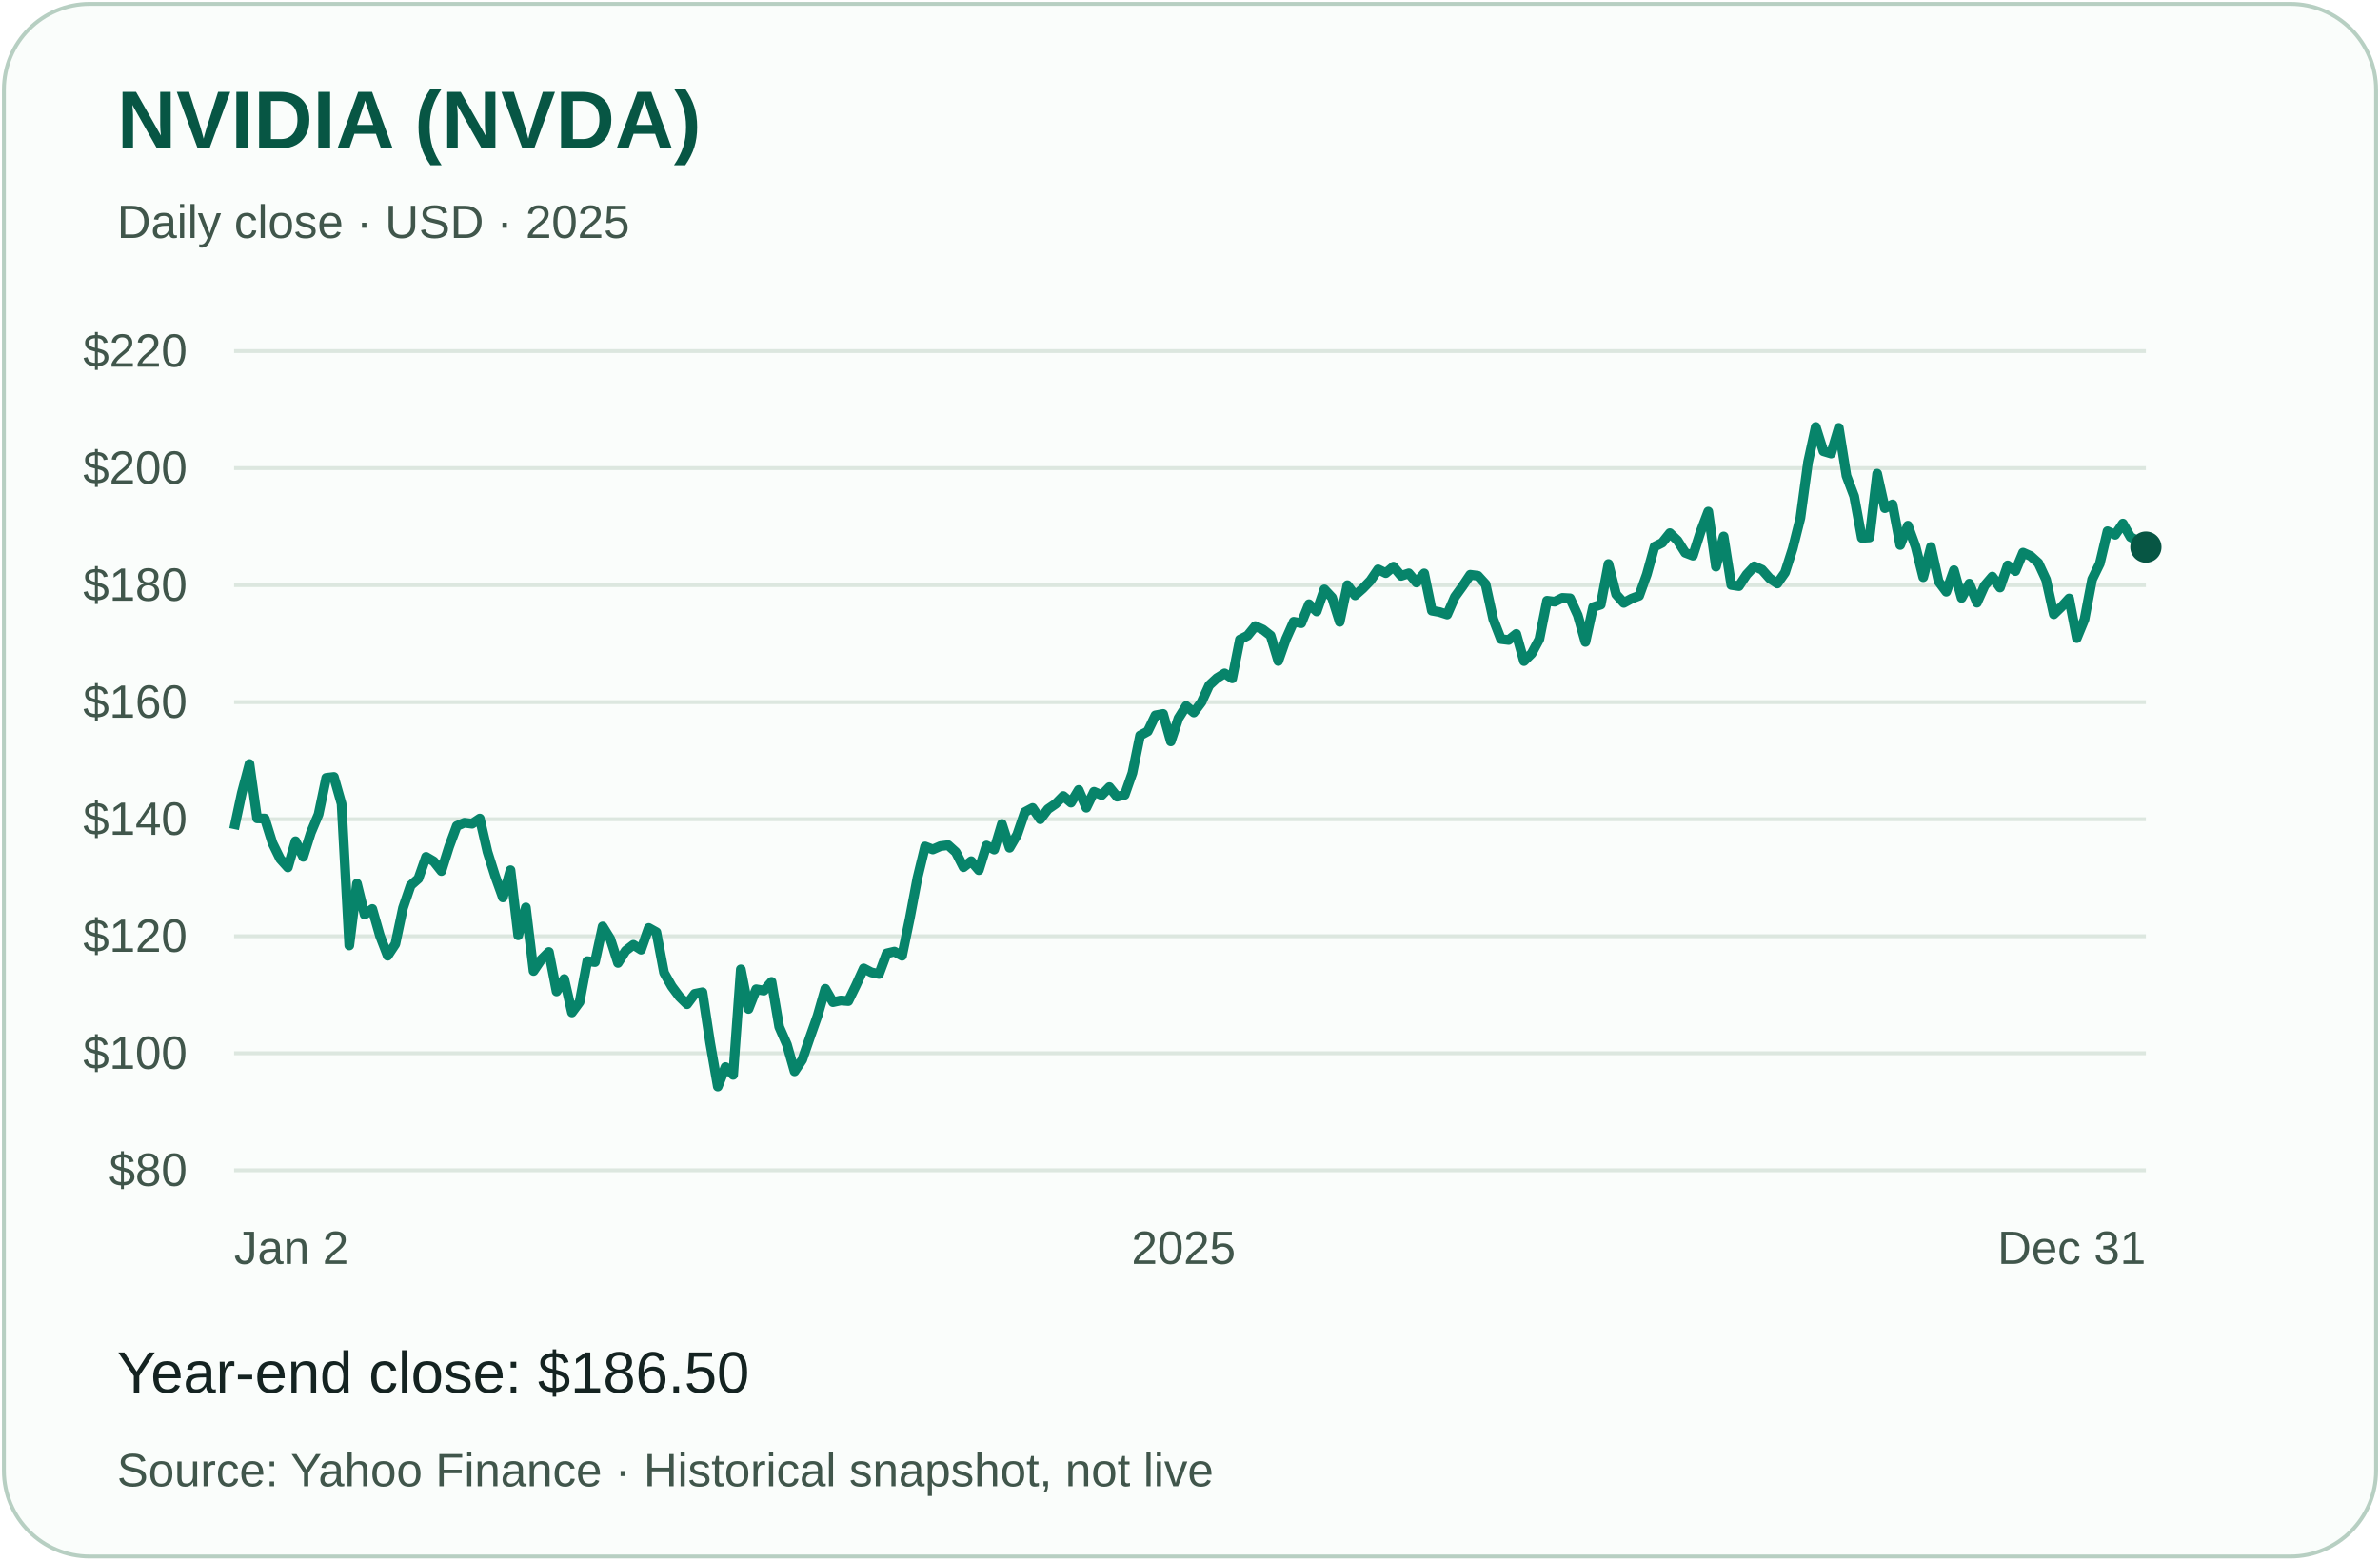
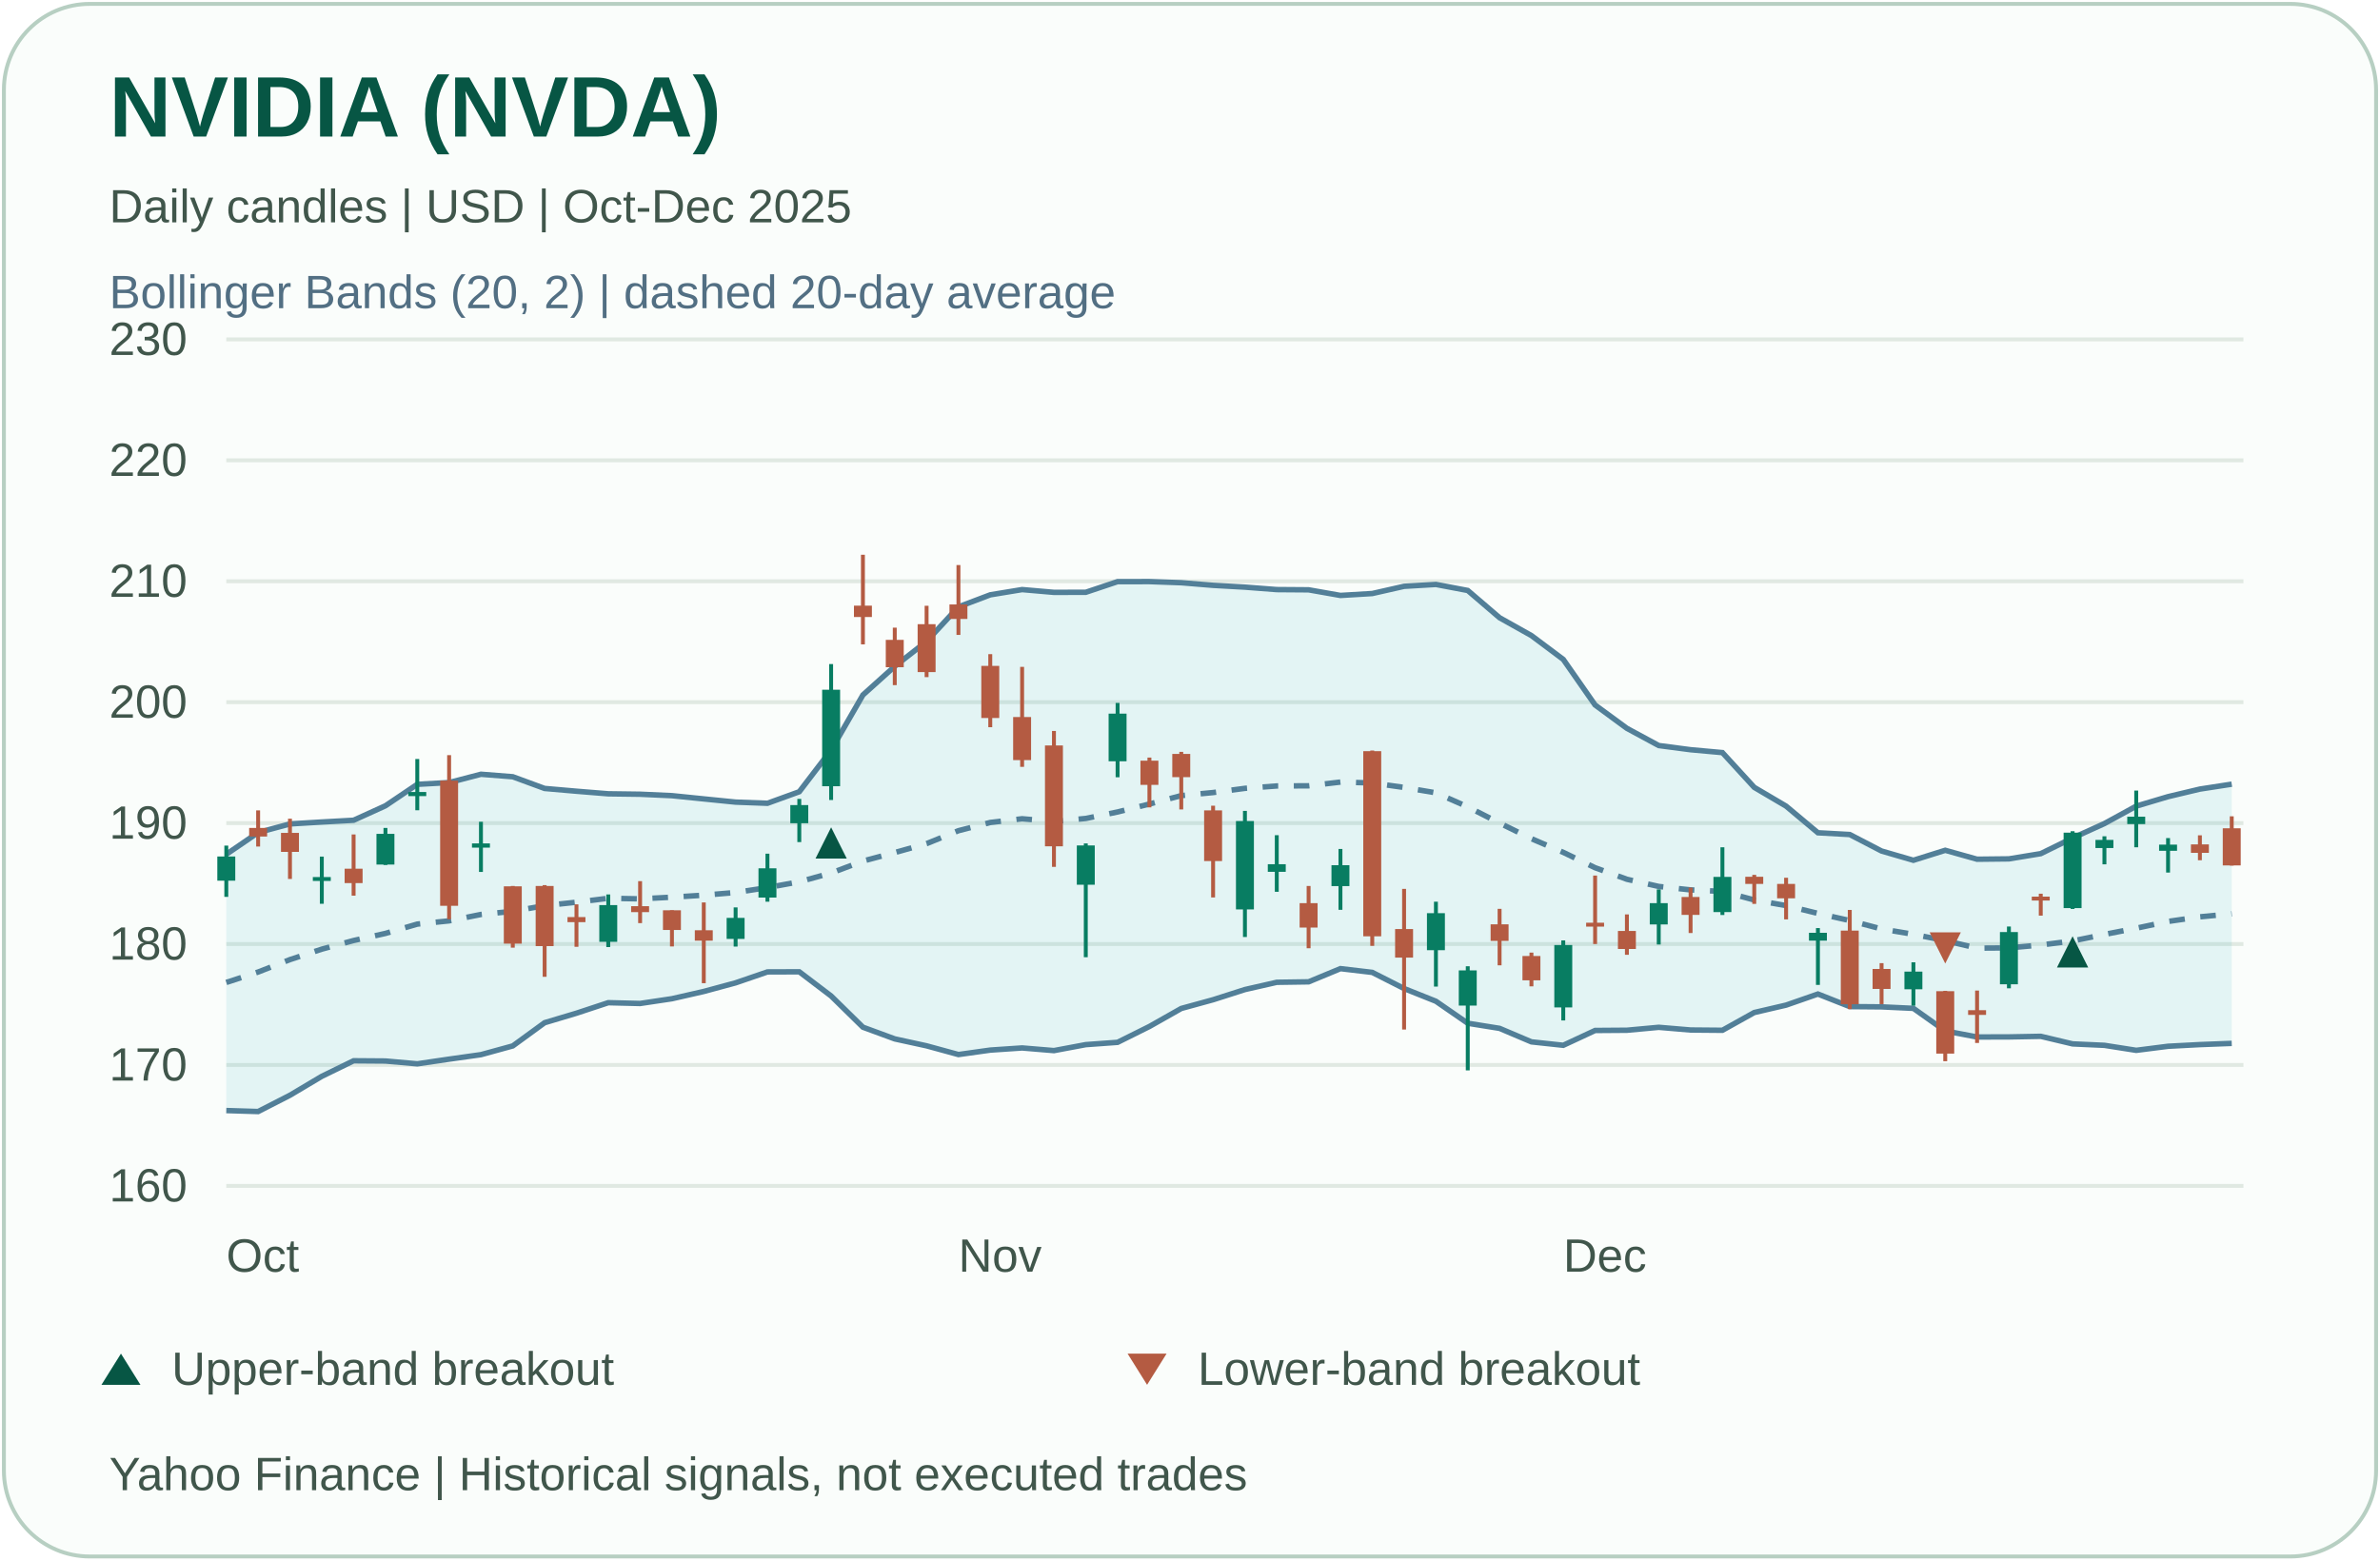
<svg xmlns="http://www.w3.org/2000/svg" viewBox="0 0 610 400" role="img" aria-labelledby="title desc">
  <rect x="1" y="1" width="608" height="398" rx="22" fill="#fafdfb" stroke="#b7cfc2" />
  <g font-family="Arial,sans-serif" fill="#40564b" font-size="12">
-     <text x="30" y="38" font-size="21" font-weight="bold" fill="#075644">NVIDIA (NVDA)</text>
-     <text x="30" y="61">Daily close · USD · 2025</text>
-     <line x1="60" y1="300.00" x2="550" y2="300.00" stroke="#dce7df" />
-     <text x="48" y="304.00" text-anchor="end">$80</text>
-     <line x1="60" y1="270.00" x2="550" y2="270.00" stroke="#dce7df" />
-     <text x="48" y="274.00" text-anchor="end">$100</text>
-     <line x1="60" y1="240.00" x2="550" y2="240.00" stroke="#dce7df" />
-     <text x="48" y="244.00" text-anchor="end">$120</text>
-     <line x1="60" y1="210.00" x2="550" y2="210.00" stroke="#dce7df" />
-     <text x="48" y="214.00" text-anchor="end">$140</text>
-     <line x1="60" y1="180.00" x2="550" y2="180.00" stroke="#dce7df" />
-     <text x="48" y="184.00" text-anchor="end">$160</text>
-     <line x1="60" y1="150.00" x2="550" y2="150.00" stroke="#dce7df" />
-     <text x="48" y="154.00" text-anchor="end">$180</text>
-     <line x1="60" y1="120.00" x2="550" y2="120.00" stroke="#dce7df" />
-     <text x="48" y="124.00" text-anchor="end">$200</text>
-     <line x1="60" y1="90.00" x2="550" y2="90.00" stroke="#dce7df" />
-     <text x="48" y="94.00" text-anchor="end">$220</text>
-     <polyline points="60.00,212.53 61.97,203.30 63.94,195.85 65.90,209.79 67.87,209.83 69.84,216.13 71.81,220.16 73.78,222.36 75.74,215.64 77.71,219.65 79.68,213.44 81.65,208.75 83.61,199.40 85.58,199.17 87.55,206.07 89.52,242.37 91.49,226.51 93.45,234.45 95.42,233.02 97.39,239.90 99.36,245.01 101.33,242.02 103.29,232.75 105.26,226.98 107.23,225.24 109.20,219.65 111.16,220.80 113.13,223.29 115.10,217.06 117.07,211.73 119.04,210.90 121.00,211.16 122.97,209.83 124.94,218.35 126.91,224.58 128.88,230.06 130.84,223.08 132.81,239.77 134.78,232.62 136.75,248.91 138.71,246.01 140.68,244.05 142.65,254.15 144.62,250.97 146.59,259.53 148.55,256.86 150.52,246.39 152.49,246.63 154.46,237.50 156.43,240.70 158.39,246.85 160.36,243.72 162.33,242.20 164.30,243.45 166.27,237.88 168.23,238.97 170.20,249.36 172.17,252.85 174.14,255.50 176.10,257.43 178.07,254.77 180.04,254.37 182.01,267.30 183.98,278.53 185.94,273.54 187.91,275.55 189.88,248.50 191.85,258.64 193.82,253.60 195.78,253.94 197.75,251.70 199.72,263.26 201.69,267.76 203.65,274.63 205.62,271.67 207.59,265.94 209.56,260.36 211.53,253.48 213.49,256.90 215.46,256.47 217.43,256.62 219.40,252.59 221.37,248.25 223.33,249.27 225.30,249.69 227.27,244.41 229.24,243.94 231.20,245.02 233.17,235.50 235.14,225.10 237.11,216.99 239.08,217.75 241.04,216.90 243.01,216.65 244.98,218.43 246.95,222.30 248.92,220.75 250.88,223.06 252.85,216.75 254.82,217.78 256.79,211.22 258.76,217.31 260.72,213.93 262.69,208.17 264.66,207.12 266.63,210.01 268.59,207.42 270.56,206.06 272.53,204.06 274.50,205.75 276.47,202.50 278.43,207.05 280.40,202.97 282.37,203.82 284.34,201.78 286.31,204.23 288.27,203.75 290.24,198.15 292.21,188.53 294.18,187.47 296.14,183.38 298.11,183.01 300.08,190.05 302.05,184.12 304.02,180.99 305.98,182.64 307.95,180.00 309.92,175.68 311.89,173.85 313.86,172.62 315.82,173.90 317.79,163.95 319.76,162.94 321.73,160.50 323.69,161.39 325.66,162.93 327.63,169.45 329.60,163.83 331.57,159.39 333.53,159.75 335.50,154.88 337.47,156.74 339.44,151.09 341.41,153.19 343.37,159.42 345.34,150.00 347.31,152.61 349.28,150.87 351.24,148.84 353.21,145.95 355.18,146.91 357.15,145.26 359.12,147.62 361.08,146.97 363.05,149.33 365.02,146.99 366.99,156.54 368.96,156.90 370.92,157.53 372.89,153.01 374.86,150.28 376.83,147.34 378.80,147.60 380.76,149.75 382.73,158.73 384.70,163.83 386.67,164.07 388.63,162.51 390.60,169.47 392.57,167.53 394.54,163.86 396.51,154.00 398.47,154.25 400.44,153.27 402.41,153.38 404.38,157.68 406.35,164.56 408.31,155.64 410.28,155.00 412.25,144.58 414.22,152.35 416.18,154.55 418.15,153.47 420.12,152.72 422.09,147.23 424.06,140.13 426.02,139.14 427.99,136.67 429.96,138.57 431.93,141.69 433.90,142.44 435.86,136.33 437.83,131.15 439.80,145.26 441.77,137.52 443.73,149.95 445.70,150.25 447.67,147.28 449.64,145.17 451.61,146.04 453.57,148.26 455.54,149.58 457.51,146.76 459.48,140.61 461.45,132.76 463.41,118.45 465.38,109.44 467.35,115.67 469.32,116.26 471.29,109.68 473.25,121.97 475.22,127.19 477.19,137.88 479.16,137.77 481.12,121.42 483.09,130.26 485.06,129.30 487.03,139.71 489.00,134.75 490.96,140.10 492.93,147.96 494.90,140.22 496.87,149.04 498.84,151.68 500.80,146.17 502.77,153.27 504.74,149.61 506.71,154.50 508.67,150.12 510.64,147.81 512.61,150.61 514.58,144.93 516.55,146.39 518.51,141.67 520.48,142.55 522.45,144.33 524.42,148.60 526.39,157.47 528.35,155.57 530.32,153.42 532.29,163.59 534.26,158.79 536.22,148.51 538.19,144.47 540.16,136.18 542.13,137.08 544.10,134.21 546.06,137.67 548.03,138.69 550.00,140.25" fill="none" stroke="#07846a" stroke-width="2.5" stroke-linejoin="round" />
-     <circle cx="550" cy="140.25" r="4" fill="#075644" />
-     <text x="60" y="324">Jan 2</text>
-     <text x="290" y="324">2025</text>
-     <text x="550" y="324" text-anchor="end">Dec 31</text>
-     <text x="30" y="357" font-size="15" fill="#142321">Year-end close: $186.50</text>
-     <text x="30" y="381">Source: Yahoo Finance · Historical snapshot, not live</text>
+     <text x="28" y="35" font-size="22" font-weight="bold" fill="#075644">NVIDIA (NVDA)</text>
+     <text x="28" y="57">Daily candles | USD | Oct-Dec 2025</text>
+     <text x="28" y="79" fill="#526f83">Bollinger Bands (20, 2) | dashed 20-day average</text>
+     <path d="M58 304.00H575" stroke="#e0e9e2" />
+     <text x="48" y="308.00" text-anchor="end">160</text>
+     <path d="M58 273.00H575" stroke="#e0e9e2" />
+     <text x="48" y="277.00" text-anchor="end">170</text>
+     <path d="M58 242.00H575" stroke="#e0e9e2" />
+     <text x="48" y="246.00" text-anchor="end">180</text>
+     <path d="M58 211.00H575" stroke="#e0e9e2" />
+     <text x="48" y="215.00" text-anchor="end">190</text>
+     <path d="M58 180.00H575" stroke="#e0e9e2" />
+     <text x="48" y="184.00" text-anchor="end">200</text>
+     <path d="M58 149.00H575" stroke="#e0e9e2" />
+     <text x="48" y="153.00" text-anchor="end">210</text>
+     <path d="M58 118.00H575" stroke="#e0e9e2" />
+     <text x="48" y="122.00" text-anchor="end">220</text>
+     <path d="M58 87.00H575" stroke="#e0e9e2" />
+     <text x="48" y="91.00" text-anchor="end">230</text>
+     <polygon points="58.00,219.00 66.16,213.42 74.32,211.21 82.48,210.72 90.63,210.27 98.79,206.56 106.95,201.06 115.11,200.61 123.27,198.48 131.43,199.12 139.59,202.12 147.75,202.83 155.90,203.49 164.06,203.60 172.22,203.97 180.38,204.80 188.54,205.62 196.70,205.92 204.86,202.96 213.02,192.28 221.17,178.15 229.33,170.81 237.49,164.41 245.65,155.57 253.81,152.48 261.97,151.14 270.13,151.85 278.29,151.83 286.44,149.10 294.60,149.09 302.76,149.38 310.92,150.05 319.08,150.51 327.24,151.14 335.40,151.20 343.56,152.64 351.71,152.15 359.87,150.30 368.03,149.82 376.19,151.37 384.35,158.36 392.51,162.93 400.67,169.04 408.83,180.73 416.98,186.71 425.14,191.12 433.30,192.19 441.46,192.93 449.62,201.84 457.78,206.65 465.94,213.48 474.10,213.93 482.25,218.16 490.41,220.53 498.57,217.97 506.73,220.26 514.89,220.17 523.05,218.83 531.21,214.82 539.37,211.12 547.52,206.65 555.68,204.22 563.84,202.28 572.00,201.02 572.00,267.47 563.84,267.78 555.68,268.21 547.52,269.25 539.37,267.97 531.21,267.60 523.05,265.66 514.89,265.81 506.73,265.83 498.57,264.28 490.41,258.49 482.25,258.11 474.10,258.04 465.94,254.82 457.78,257.66 449.62,259.56 441.46,264.11 433.30,264.04 425.14,263.35 416.98,264.10 408.83,264.16 400.67,267.96 392.51,267.08 384.35,263.62 376.19,262.31 368.03,256.67 359.87,253.41 351.71,249.27 343.56,248.31 335.40,251.69 327.24,251.81 319.08,253.67 310.92,256.28 302.76,258.52 294.60,263.14 286.44,267.20 278.29,267.79 270.13,269.32 261.97,268.64 253.81,269.19 245.65,270.33 237.49,268.10 229.33,266.32 221.17,263.32 213.02,255.32 204.86,249.12 196.70,249.15 188.54,251.95 180.38,254.16 172.22,256.02 164.06,257.24 155.90,257.04 147.75,259.73 139.59,262.17 131.43,268.12 123.27,270.36 115.11,271.51 106.95,272.71 98.79,271.99 90.63,271.93 82.48,275.91 74.32,280.76 66.16,284.94 58.00,284.69" fill="#009fad" opacity="0.09" />
+     <polyline points="58.00,284.69 66.16,284.94 74.32,280.76 82.48,275.91 90.63,271.93 98.79,271.99 106.95,272.71 115.11,271.51 123.27,270.36 131.43,268.12 139.59,262.17 147.75,259.73 155.90,257.04 164.06,257.24 172.22,256.02 180.38,254.16 188.54,251.95 196.70,249.15 204.86,249.12 213.02,255.32 221.17,263.32 229.33,266.32 237.49,268.10 245.65,270.33 253.81,269.19 261.97,268.64 270.13,269.32 278.29,267.79 286.44,267.20 294.60,263.14 302.76,258.52 310.92,256.28 319.08,253.67 327.24,251.81 335.40,251.69 343.56,248.31 351.71,249.27 359.87,253.41 368.03,256.67 376.19,262.31 384.35,263.62 392.51,267.08 400.67,267.96 408.83,264.16 416.98,264.10 425.14,263.35 433.30,264.04 441.46,264.11 449.62,259.56 457.78,257.66 465.94,254.82 474.10,258.04 482.25,258.11 490.41,258.49 498.57,264.28 506.73,265.83 514.89,265.81 523.05,265.66 531.21,267.60 539.37,267.97 547.52,269.25 555.68,268.21 563.84,267.78 572.00,267.47" fill="none" stroke="#527f98" stroke-width="1.4" />
+     <polyline points="58.00,251.85 66.16,249.18 74.32,245.99 82.48,243.31 90.63,241.10 98.79,239.28 106.95,236.89 115.11,236.06 123.27,234.42 131.43,233.62 139.59,232.15 147.75,231.28 155.90,230.27 164.06,230.42 172.22,229.99 180.38,229.48 188.54,228.79 196.70,227.54 204.86,226.04 213.02,223.80 221.17,220.73 229.33,218.56 237.49,216.26 245.65,212.95 253.81,210.84 261.97,209.89 270.13,210.59 278.29,209.81 286.44,208.15 294.60,206.11 302.76,203.95 310.92,203.17 319.08,202.09 327.24,201.48 335.40,201.44 343.56,200.48 351.71,200.71 359.87,201.86 368.03,203.24 376.19,206.84 384.35,210.99 392.51,215.00 400.67,218.50 408.83,222.44 416.98,225.40 425.14,227.24 433.30,228.12 441.46,228.52 449.62,230.70 457.78,232.15 465.94,234.15 474.10,235.98 482.25,238.14 490.41,239.51 498.57,241.13 506.73,243.05 514.89,242.99 523.05,242.25 531.21,241.21 539.37,239.54 547.52,237.95 555.68,236.21 563.84,235.03 572.00,234.25" fill="none" stroke="#527f98" stroke-width="1.4" stroke-dasharray="4 4" />
+     <polyline points="58.00,219.00 66.16,213.42 74.32,211.21 82.48,210.72 90.63,210.27 98.79,206.56 106.95,201.06 115.11,200.61 123.27,198.48 131.43,199.12 139.59,202.12 147.75,202.83 155.90,203.49 164.06,203.60 172.22,203.97 180.38,204.80 188.54,205.62 196.70,205.92 204.86,202.96 213.02,192.28 221.17,178.15 229.33,170.81 237.49,164.41 245.65,155.57 253.81,152.48 261.97,151.14 270.13,151.85 278.29,151.83 286.44,149.10 294.60,149.09 302.76,149.38 310.92,150.05 319.08,150.51 327.24,151.14 335.40,151.20 343.56,152.64 351.71,152.15 359.87,150.30 368.03,149.82 376.19,151.37 384.35,158.36 392.51,162.93 400.67,169.04 408.83,180.73 416.98,186.71 425.14,191.12 433.30,192.19 441.46,192.93 449.62,201.84 457.78,206.65 465.94,213.48 474.10,213.93 482.25,218.16 490.41,220.53 498.57,217.97 506.73,220.26 514.89,220.17 523.05,218.83 531.21,214.82 539.37,211.12 547.52,206.65 555.68,204.22 563.84,202.28 572.00,201.02" fill="none" stroke="#527f98" stroke-width="1.4" />
+     <g class="candle">
+       <path d="M58.00 216.77V229.91" stroke="#087d62" />
+       <rect x="55.70" y="219.56" width="4.6" height="6.20" fill="#087d62" />
+     </g>
+     <g class="candle">
+       <path d="M66.16 207.74V217.01" stroke="#b45b42" />
+       <rect x="63.86" y="212.24" width="4.6" height="2.20" fill="#b45b42" />
+     </g>
+     <g class="candle">
+       <path d="M74.32 209.88V225.32" stroke="#b45b42" />
+       <rect x="72.02" y="213.51" width="4.6" height="4.87" fill="#b45b42" />
+     </g>
+     <g class="candle">
+       <path d="M82.48 219.59V231.68" stroke="#087d62" />
+       <rect x="80.18" y="224.83" width="4.6" height="1.00" fill="#087d62" />
+     </g>
+     <g class="candle">
+       <path d="M90.63 213.91V229.60" stroke="#b45b42" />
+       <rect x="88.33" y="222.69" width="4.6" height="3.69" fill="#b45b42" />
+     </g>
+     <g class="candle">
+       <path d="M98.79 212.24V221.73" stroke="#087d62" />
+       <rect x="96.49" y="213.76" width="4.6" height="7.87" fill="#087d62" />
+     </g>
+     <g class="candle">
+       <path d="M106.95 194.57V207.71" stroke="#087d62" />
+       <rect x="104.65" y="203.03" width="4.6" height="1.05" fill="#087d62" />
+     </g>
+     <g class="candle">
+       <path d="M115.11 193.58V235.64" stroke="#b45b42" />
+       <rect x="112.81" y="200.12" width="4.6" height="32.08" fill="#b45b42" />
+     </g>
+     <g class="candle">
+       <path d="M123.27 210.66V223.52" stroke="#087d62" />
+       <rect x="120.97" y="216.21" width="4.6" height="1.08" fill="#087d62" />
+     </g>
+     <g class="candle">
+       <path d="M131.43 227.12V242.93" stroke="#b45b42" />
+       <rect x="129.13" y="227.21" width="4.6" height="14.69" fill="#b45b42" />
+     </g>
+     <g class="candle">
+       <path d="M139.59 226.90V250.40" stroke="#b45b42" />
+       <rect x="137.29" y="227.12" width="4.6" height="15.41" fill="#b45b42" />
+     </g>
+     <g class="candle">
+       <path d="M147.75 231.83V242.71" stroke="#b45b42" />
+       <rect x="145.45" y="235.09" width="4.6" height="1.30" fill="#b45b42" />
+     </g>
+     <g class="candle">
+       <path d="M155.90 229.29V242.78" stroke="#087d62" />
+       <rect x="153.60" y="232.02" width="4.6" height="9.42" fill="#087d62" />
+     </g>
+     <g class="candle">
+       <path d="M164.06 225.88V236.64" stroke="#b45b42" />
+       <rect x="161.76" y="232.30" width="4.6" height="1.52" fill="#b45b42" />
+     </g>
+     <g class="candle">
+       <path d="M172.22 233.35V242.62" stroke="#b45b42" />
+       <rect x="169.92" y="233.35" width="4.6" height="5.05" fill="#b45b42" />
+     </g>
+     <g class="candle">
+       <path d="M180.38 231.34V252.04" stroke="#b45b42" />
+       <rect x="178.08" y="238.47" width="4.6" height="2.67" fill="#b45b42" />
+     </g>
+     <g class="candle">
+       <path d="M188.54 232.61V242.65" stroke="#087d62" />
+       <rect x="186.24" y="235.30" width="4.6" height="5.39" fill="#087d62" />
+     </g>
+     <g class="candle">
+       <path d="M196.70 218.84V231.15" stroke="#087d62" />
+       <rect x="194.40" y="222.59" width="4.6" height="7.50" fill="#087d62" />
+     </g>
+     <g class="candle">
+       <path d="M204.86 204.80V215.87" stroke="#087d62" />
+       <rect x="202.56" y="206.38" width="4.6" height="4.65" fill="#087d62" />
+     </g>
+     <g class="candle">
+       <path d="M213.02 170.23V205.08" stroke="#087d62" />
+       <rect x="210.72" y="176.81" width="4.6" height="24.74" fill="#087d62" />
+     </g>
+     <path class="breakout" d="M213.02 212.08L209.02 220.08H217.02Z" fill="#075644" />
+     <g class="candle">
+       <path d="M221.17 142.21V165.18" stroke="#b45b42" />
+       <rect x="218.87" y="155.26" width="4.6" height="2.91" fill="#b45b42" />
+     </g>
+     <g class="candle">
+       <path d="M229.33 160.90V175.63" stroke="#b45b42" />
+       <rect x="227.03" y="164.03" width="4.6" height="7.01" fill="#b45b42" />
+     </g>
+     <g class="candle">
+       <path d="M237.49 155.29V173.58" stroke="#b45b42" />
+       <rect x="235.19" y="160.01" width="4.6" height="12.28" fill="#b45b42" />
+     </g>
+     <g class="candle">
+       <path d="M245.65 144.85V162.76" stroke="#b45b42" />
+       <rect x="243.35" y="154.95" width="4.6" height="3.72" fill="#b45b42" />
+     </g>
+     <g class="candle">
+       <path d="M253.81 167.69V186.42" stroke="#b45b42" />
+       <rect x="251.51" y="170.70" width="4.6" height="13.36" fill="#b45b42" />
+     </g>
+     <g class="candle">
+       <path d="M261.97 170.95V196.58" stroke="#b45b42" />
+       <rect x="259.67" y="183.81" width="4.6" height="11.04" fill="#b45b42" />
+     </g>
+     <g class="candle">
+       <path d="M270.13 187.38V222.22" stroke="#b45b42" />
+       <rect x="267.83" y="191.10" width="4.6" height="25.85" fill="#b45b42" />
+     </g>
+     <g class="candle">
+       <path d="M278.29 216.21V245.38" stroke="#087d62" />
+       <rect x="275.99" y="216.73" width="4.6" height="10.07" fill="#087d62" />
+     </g>
+     <g class="candle">
+       <path d="M286.44 180.19V199.25" stroke="#087d62" />
+       <rect x="284.14" y="182.94" width="4.6" height="12.21" fill="#087d62" />
+     </g>
+     <g class="candle">
+       <path d="M294.60 194.20V206.97" stroke="#b45b42" />
+       <rect x="292.30" y="195.00" width="4.6" height="6.20" fill="#b45b42" />
+     </g>
+     <g class="candle">
+       <path d="M302.76 192.74V207.50" stroke="#b45b42" />
+       <rect x="300.46" y="193.27" width="4.6" height="5.95" fill="#b45b42" />
+     </g>
+     <g class="candle">
+       <path d="M310.92 206.54V230.06" stroke="#b45b42" />
+       <rect x="308.62" y="207.74" width="4.6" height="12.99" fill="#b45b42" />
+     </g>
+     <g class="candle">
+       <path d="M319.08 207.87V240.20" stroke="#087d62" />
+       <rect x="316.78" y="210.47" width="4.6" height="22.66" fill="#087d62" />
+     </g>
+     <g class="candle">
+       <path d="M327.24 214.10V228.61" stroke="#087d62" />
+       <rect x="324.94" y="221.54" width="4.6" height="1.95" fill="#087d62" />
+     </g>
+     <g class="candle">
+       <path d="M335.40 227.12V243.08" stroke="#b45b42" />
+       <rect x="333.10" y="231.52" width="4.6" height="6.26" fill="#b45b42" />
+     </g>
+     <g class="candle">
+       <path d="M343.56 217.63V233.23" stroke="#087d62" />
+       <rect x="341.26" y="221.79" width="4.6" height="5.36" fill="#087d62" />
+     </g>
+     <g class="candle">
+       <path d="M351.71 192.40V242.47" stroke="#b45b42" />
+       <rect x="349.41" y="192.56" width="4.6" height="47.46" fill="#b45b42" />
+     </g>
+     <g class="candle">
+       <path d="M359.87 227.86V263.92" stroke="#b45b42" />
+       <rect x="357.57" y="238.16" width="4.6" height="7.32" fill="#b45b42" />
+     </g>
+     <g class="candle">
+       <path d="M368.03 231.15V252.91" stroke="#087d62" />
+       <rect x="365.73" y="234.09" width="4.6" height="9.49" fill="#087d62" />
+     </g>
+     <g class="candle">
+       <path d="M376.19 247.70V274.39" stroke="#087d62" />
+       <rect x="373.89" y="248.76" width="4.6" height="9.02" fill="#087d62" />
+     </g>
+     <g class="candle">
+       <path d="M384.35 232.98V247.46" stroke="#b45b42" />
+       <rect x="382.05" y="236.95" width="4.6" height="4.25" fill="#b45b42" />
+     </g>
+     <g class="candle">
+       <path d="M392.51 244.20V252.85" stroke="#b45b42" />
+       <rect x="390.21" y="245.07" width="4.6" height="6.23" fill="#b45b42" />
+     </g>
+     <g class="candle">
+       <path d="M400.67 241.07V261.59" stroke="#087d62" />
+       <rect x="398.37" y="242.25" width="4.6" height="16.00" fill="#087d62" />
+     </g>
+     <g class="candle">
+       <path d="M408.83 224.45V242.00" stroke="#b45b42" />
+       <rect x="406.53" y="236.54" width="4.6" height="1.00" fill="#b45b42" />
+     </g>
+     <g class="candle">
+       <path d="M416.98 234.41V244.76" stroke="#b45b42" />
+       <rect x="414.68" y="238.65" width="4.6" height="4.62" fill="#b45b42" />
+     </g>
+     <g class="candle">
+       <path d="M425.14 227.99V242.12" stroke="#087d62" />
+       <rect x="422.84" y="231.52" width="4.6" height="5.46" fill="#087d62" />
+     </g>
+     <g class="candle">
+       <path d="M433.30 227.55V239.18" stroke="#b45b42" />
+       <rect x="431.00" y="229.94" width="4.6" height="4.59" fill="#b45b42" />
+     </g>
+     <g class="candle">
+       <path d="M441.46 217.20V234.56" stroke="#087d62" />
+       <rect x="439.16" y="224.79" width="4.6" height="9.02" fill="#087d62" />
+     </g>
+     <g class="candle">
+       <path d="M449.62 224.27V231.71" stroke="#b45b42" />
+       <rect x="447.32" y="224.76" width="4.6" height="1.83" fill="#b45b42" />
+     </g>
+     <g class="candle">
+       <path d="M457.78 225.01V235.68" stroke="#b45b42" />
+       <rect x="455.48" y="226.59" width="4.6" height="3.69" fill="#b45b42" />
+     </g>
+     <g class="candle">
+       <path d="M465.94 237.91V252.48" stroke="#087d62" />
+       <rect x="463.64" y="239.12" width="4.6" height="2.02" fill="#087d62" />
+     </g>
+     <g class="candle">
+       <path d="M474.10 233.26V258.68" stroke="#b45b42" />
+       <rect x="471.80" y="238.56" width="4.6" height="18.88" fill="#b45b42" />
+     </g>
+     <g class="candle">
+       <path d="M482.25 246.90V257.41" stroke="#b45b42" />
+       <rect x="479.95" y="248.39" width="4.6" height="5.12" fill="#b45b42" />
+     </g>
+     <g class="candle">
+       <path d="M490.41 246.68V257.81" stroke="#087d62" />
+       <rect x="488.11" y="249.07" width="4.6" height="4.53" fill="#087d62" />
+     </g>
+     <g class="candle">
+       <path d="M498.57 254.00V272.04" stroke="#b45b42" />
+       <rect x="496.27" y="254.09" width="4.6" height="16.00" fill="#b45b42" />
+     </g>
+     <path class="breakout" d="M498.57 247.00L494.57 239.00H502.57Z" fill="#b45b42" />
+     <g class="candle">
+       <path d="M506.73 253.93V267.36" stroke="#b45b42" />
+       <rect x="504.43" y="258.96" width="4.6" height="1.21" fill="#b45b42" />
+     </g>
+     <g class="candle">
+       <path d="M514.89 237.51V253.35" stroke="#087d62" />
+       <rect x="512.59" y="238.93" width="4.6" height="13.39" fill="#087d62" />
+     </g>
+     <g class="candle">
+       <path d="M523.05 229.10V234.72" stroke="#b45b42" />
+       <rect x="520.75" y="229.85" width="4.6" height="1.00" fill="#b45b42" />
+     </g>
+     <g class="candle">
+       <path d="M531.21 213.08V233.01" stroke="#087d62" />
+       <rect x="528.91" y="213.45" width="4.6" height="19.34" fill="#087d62" />
+     </g>
+     <path class="breakout" d="M531.21 240.01L527.21 248.01H535.21Z" fill="#075644" />
+     <g class="candle">
+       <path d="M539.37 214.38V221.57" stroke="#087d62" />
+       <rect x="537.07" y="215.31" width="4.6" height="2.08" fill="#087d62" />
+     </g>
+     <g class="candle">
+       <path d="M547.52 202.66V217.20" stroke="#087d62" />
+       <rect x="545.22" y="209.36" width="4.6" height="1.89" fill="#087d62" />
+     </g>
+     <g class="candle">
+       <path d="M555.68 214.84V223.68" stroke="#087d62" />
+       <rect x="553.38" y="216.52" width="4.6" height="1.58" fill="#087d62" />
+     </g>
+     <g class="candle">
+       <path d="M563.84 214.13V220.52" stroke="#b45b42" />
+       <rect x="561.54" y="216.46" width="4.6" height="2.17" fill="#b45b42" />
+     </g>
+     <g class="candle">
+       <path d="M572.00 209.26V221.88" stroke="#b45b42" />
+       <rect x="569.70" y="212.33" width="4.6" height="9.52" fill="#b45b42" />
+     </g>
+     <text x="58.00" y="326">Oct</text>
+     <text x="245.65" y="326">Nov</text>
+     <text x="400.67" y="326">Dec</text>
+     <path d="M31 347l-5 8h10Z" fill="#075644" />
+     <text x="44" y="355">Upper-band breakout</text>
+     <path d="M294 355l-5-8h10Z" fill="#b45b42" />
+     <text x="307" y="355">Lower-band breakout</text>
+     <text x="28" y="382">Yahoo Finance | Historical signals, not executed trades</text>
  </g>
</svg>
